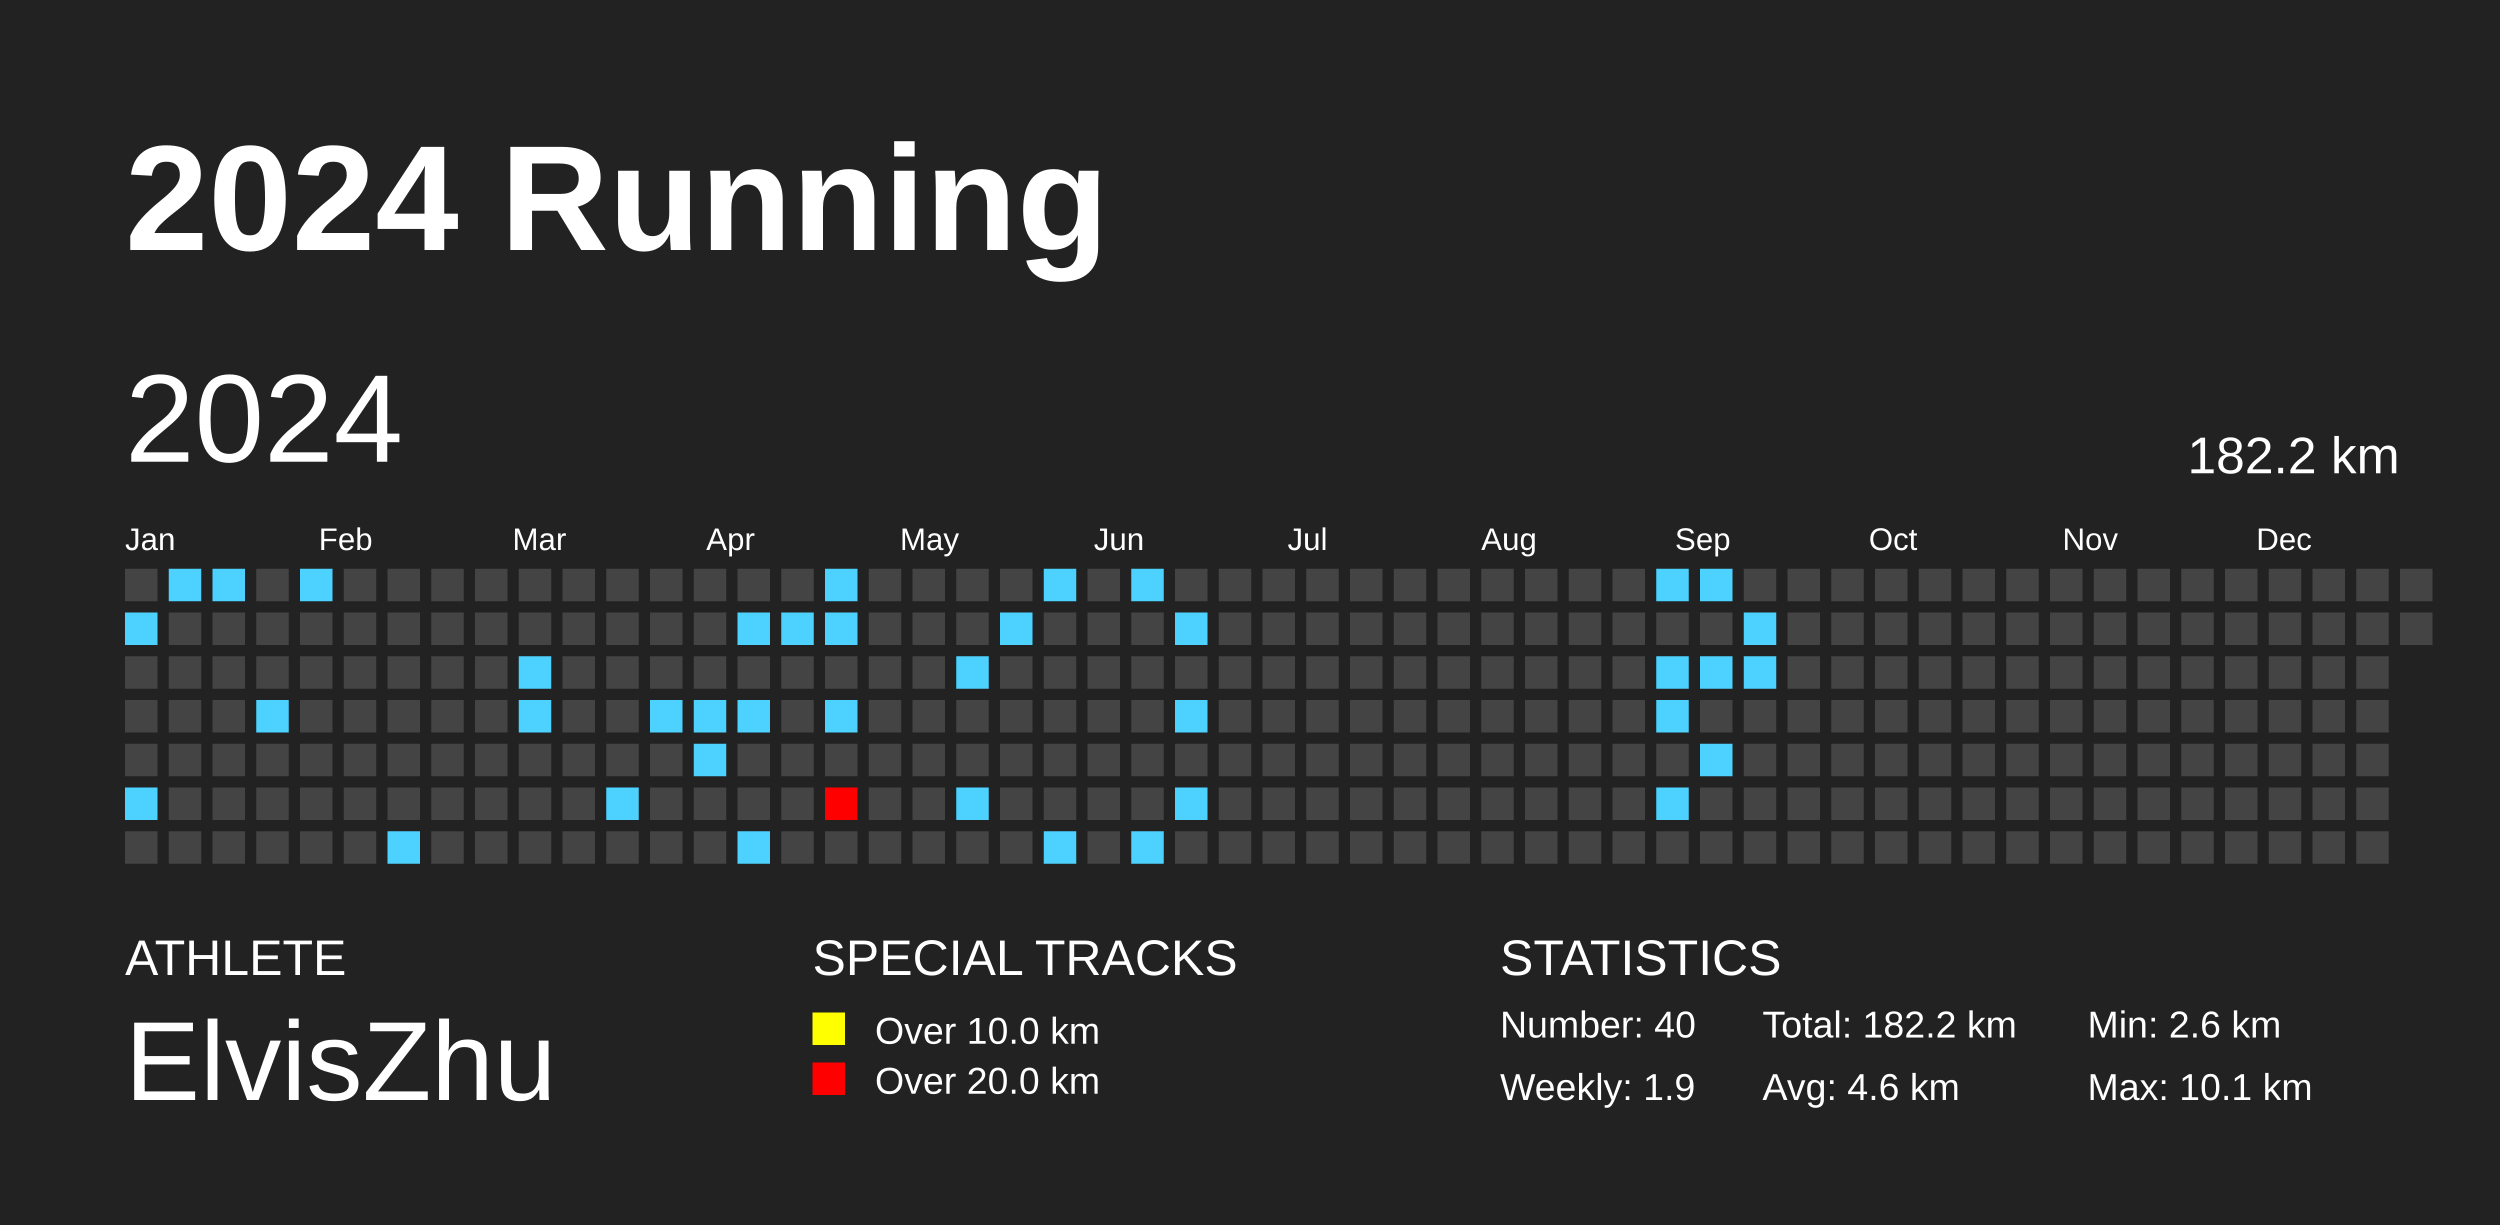
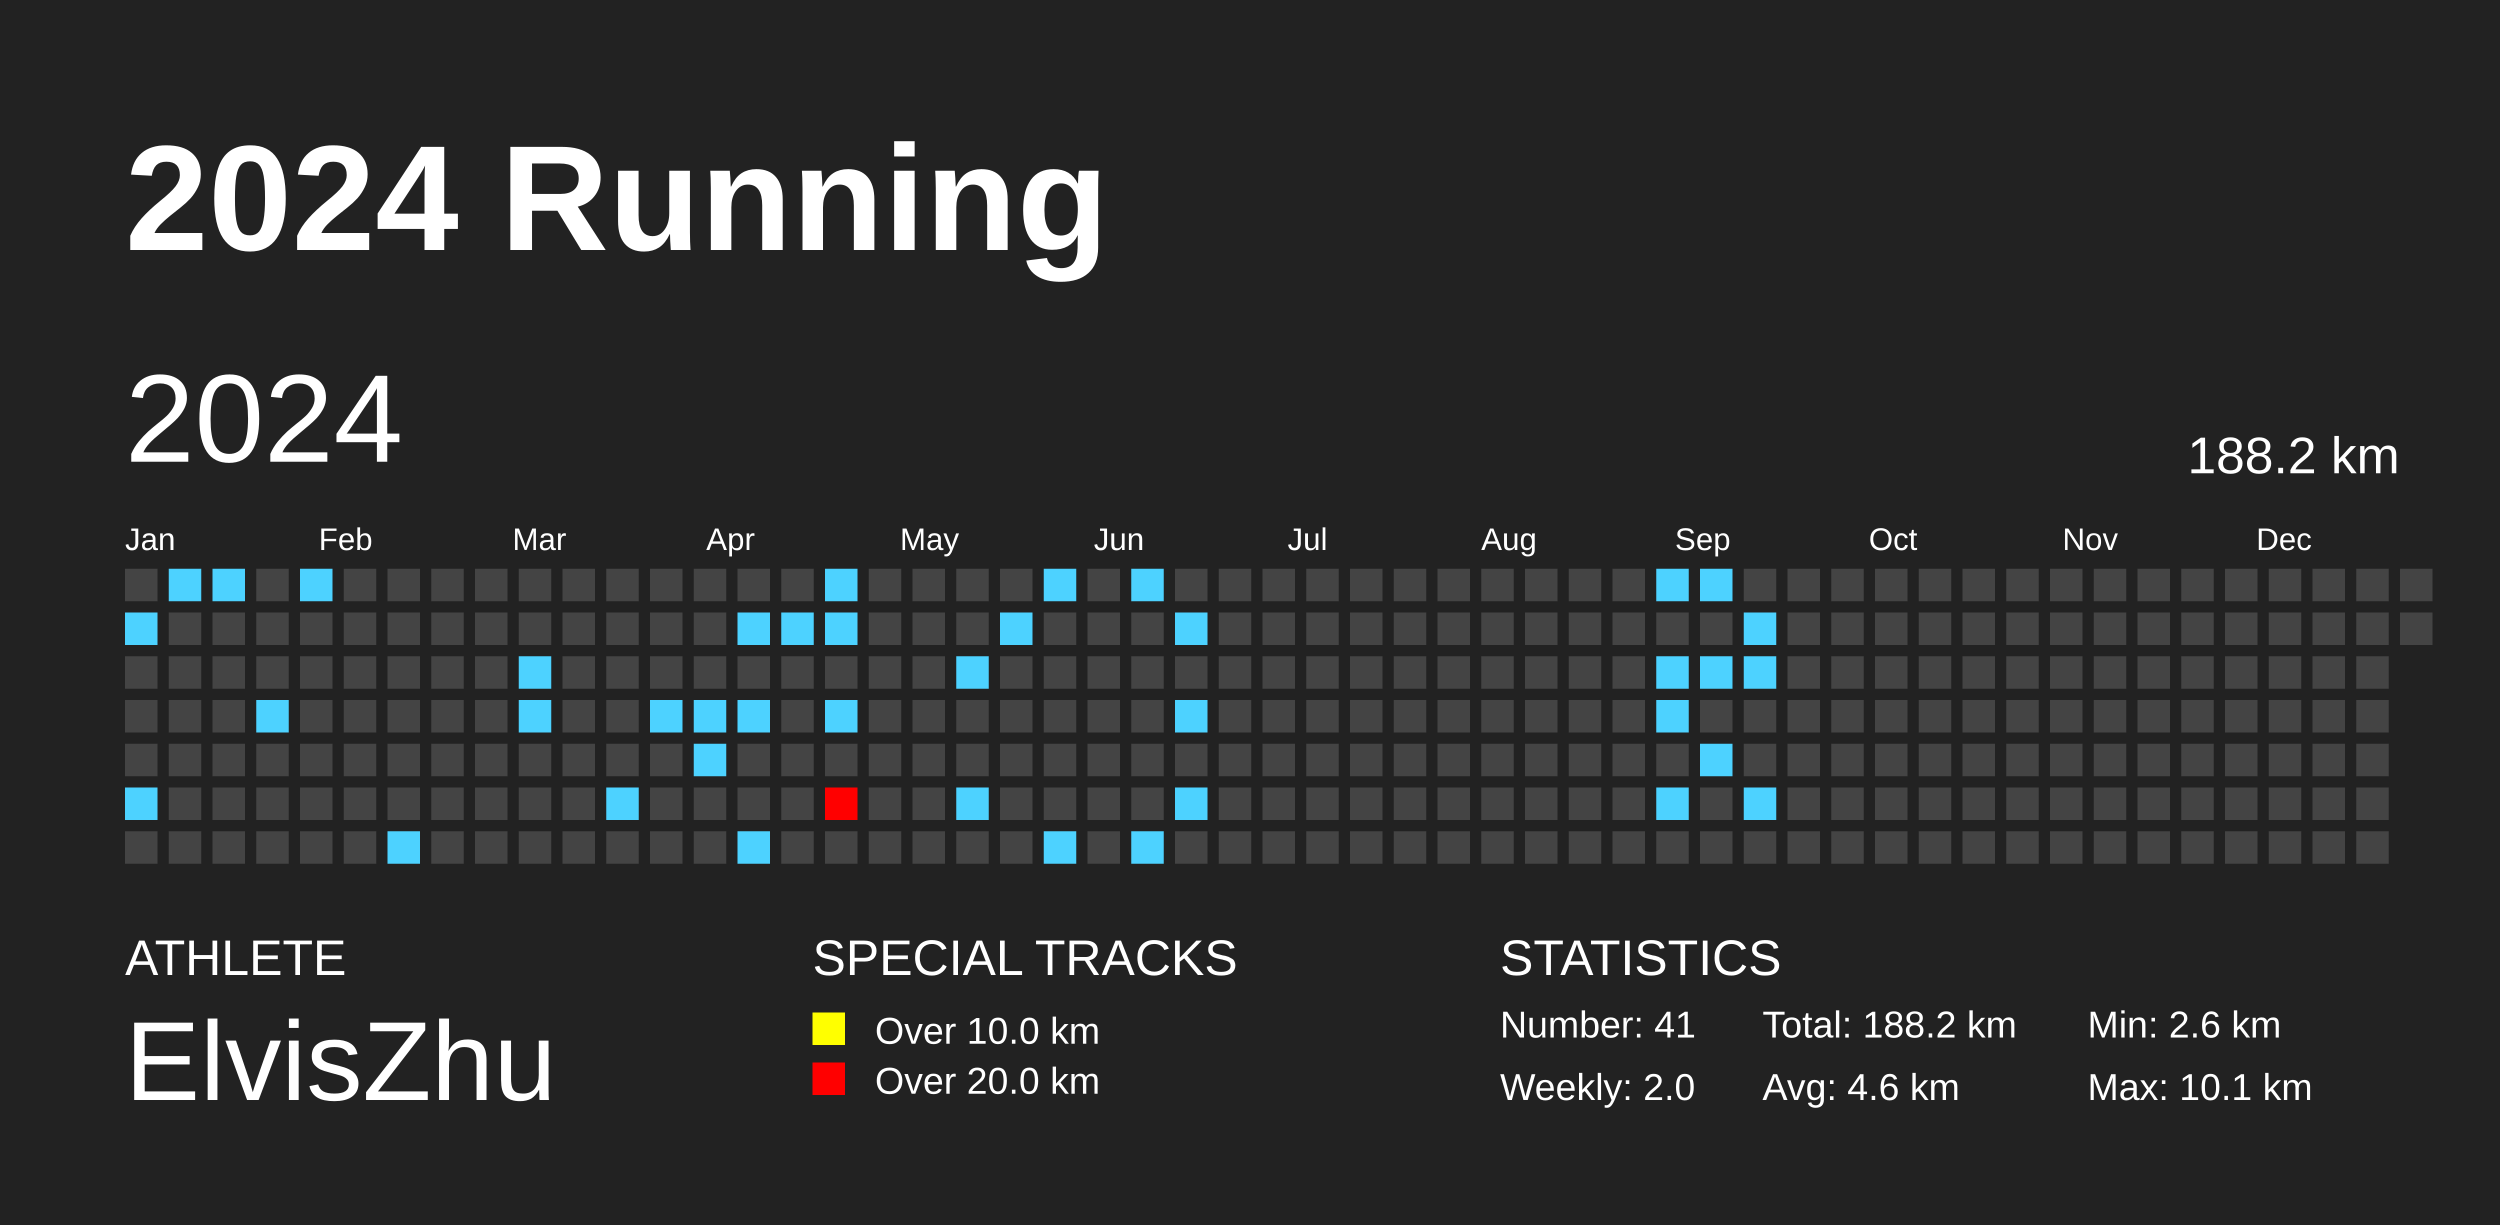
<svg xmlns="http://www.w3.org/2000/svg" baseProfile="full" height="98mm" version="1.1" viewBox="0,0,200,98" width="200mm">
  <defs />
  <rect fill="#222222" height="98" width="200" x="0" y="0" />
  <text fill="#FFFFFF" style="font-size:12px; font-family:Arial; font-weight:bold;" x="10" y="20">2024 Running</text>
  <text fill="#FFFFFF" style="font-size:4px; font-family:Arial" x="10" y="78">ATHLETE</text>
  <text fill="#FFFFFF" style="font-size:9px; font-family:Arial" x="10" y="88">ElvisZhu</text>
  <text fill="#FFFFFF" style="font-size:4px; font-family:Arial" x="65" y="78">SPECIAL TRACKS</text>
  <rect fill="yellow" height="2.6" width="2.6" x="65" y="81" />
  <text fill="#FFFFFF" style="font-size:3px; font-family:Arial" x="70" y="83.5">Over 10.0 km</text>
  <rect fill="red" height="2.6" width="2.6" x="65" y="85" />
  <text fill="#FFFFFF" style="font-size:3px; font-family:Arial" x="70" y="87.5">Over 20.0 km</text>
  <text fill="#FFFFFF" style="font-size:4px; font-family:Arial" x="120" y="78">STATISTICS</text>
-   <text fill="#FFFFFF" style="font-size:3px; font-family:Arial" x="120" y="83">Number: 40</text>
-   <text fill="#FFFFFF" style="font-size:3px; font-family:Arial" x="120" y="88">Weekly: 1.9</text>
-   <text fill="#FFFFFF" style="font-size:3px; font-family:Arial" x="141" y="83">Total: 182.2 km</text>
+   <text fill="#FFFFFF" style="font-size:3px; font-family:Arial" x="120" y="83">Number: 41</text>
+   <text fill="#FFFFFF" style="font-size:3px; font-family:Arial" x="120" y="88">Weekly: 2.0</text>
+   <text fill="#FFFFFF" style="font-size:3px; font-family:Arial" x="141" y="83">Total: 188.2 km</text>
  <text fill="#FFFFFF" style="font-size:3px; font-family:Arial" x="141" y="88">Avg: 4.6 km</text>
  <text fill="#FFFFFF" style="font-size:3px; font-family:Arial" x="167" y="83">Min: 2.6 km</text>
  <text fill="#FFFFFF" style="font-size:3px; font-family:Arial" x="167" y="88">Max: 10.1 km</text>
  <text dominant-baseline="hanging" fill="#FFFFFF" style="font-size:10.0px; font-family:Arial;" x="10" y="30">2024</text>
-   <text dominant-baseline="hanging" fill="#FFFFFF" style="font-size:4.125px; font-family:Arial;" x="175" y="35">182.2 km</text>
+   <text dominant-baseline="hanging" fill="#FFFFFF" style="font-size:4.125px; font-family:Arial;" x="175" y="35">188.2 km</text>
  <text fill="#FFFFFF" style="font-size:2.5px; font-family:Arial" x="10.0" y="44">Jan</text>
  <text fill="#FFFFFF" style="font-size:2.5px; font-family:Arial" x="25.5" y="44">Feb</text>
  <text fill="#FFFFFF" style="font-size:2.5px; font-family:Arial" x="41.0" y="44">Mar</text>
  <text fill="#FFFFFF" style="font-size:2.5px; font-family:Arial" x="56.5" y="44">Apr</text>
  <text fill="#FFFFFF" style="font-size:2.5px; font-family:Arial" x="72.0" y="44">May</text>
  <text fill="#FFFFFF" style="font-size:2.5px; font-family:Arial" x="87.5" y="44">Jun</text>
  <text fill="#FFFFFF" style="font-size:2.5px; font-family:Arial" x="103.0" y="44">Jul</text>
  <text fill="#FFFFFF" style="font-size:2.5px; font-family:Arial" x="118.5" y="44">Aug</text>
  <text fill="#FFFFFF" style="font-size:2.5px; font-family:Arial" x="134.0" y="44">Sep</text>
  <text fill="#FFFFFF" style="font-size:2.5px; font-family:Arial" x="149.5" y="44">Oct</text>
  <text fill="#FFFFFF" style="font-size:2.5px; font-family:Arial" x="165.0" y="44">Nov</text>
  <text fill="#FFFFFF" style="font-size:2.5px; font-family:Arial" x="180.5" y="44">Dec</text>
  <rect fill="#444444" height="2.6" width="2.6" x="10.0" y="45.5" />
  <rect fill="#4dd2ff" height="2.6" width="2.6" x="10.0" y="49.0" />
  <rect fill="#444444" height="2.6" width="2.6" x="10.0" y="52.5" />
  <rect fill="#444444" height="2.6" width="2.6" x="10.0" y="56.0" />
  <rect fill="#444444" height="2.6" width="2.6" x="10.0" y="59.5" />
  <rect fill="#4dd2ff" height="2.6" width="2.6" x="10.0" y="63.0" />
  <rect fill="#444444" height="2.6" width="2.6" x="10.0" y="66.5" />
  <rect fill="#4dd2ff" height="2.6" width="2.6" x="13.5" y="45.5" />
  <rect fill="#444444" height="2.6" width="2.6" x="13.5" y="49.0" />
  <rect fill="#444444" height="2.6" width="2.6" x="13.5" y="52.5" />
  <rect fill="#444444" height="2.6" width="2.6" x="13.5" y="56.0" />
  <rect fill="#444444" height="2.6" width="2.6" x="13.5" y="59.5" />
  <rect fill="#444444" height="2.6" width="2.6" x="13.5" y="63.0" />
  <rect fill="#444444" height="2.6" width="2.6" x="13.5" y="66.5" />
  <rect fill="#4dd2ff" height="2.6" width="2.6" x="17.0" y="45.5" />
  <rect fill="#444444" height="2.6" width="2.6" x="17.0" y="49.0" />
  <rect fill="#444444" height="2.6" width="2.6" x="17.0" y="52.5" />
  <rect fill="#444444" height="2.6" width="2.6" x="17.0" y="56.0" />
  <rect fill="#444444" height="2.6" width="2.6" x="17.0" y="59.5" />
  <rect fill="#444444" height="2.6" width="2.6" x="17.0" y="63.0" />
  <rect fill="#444444" height="2.6" width="2.6" x="17.0" y="66.5" />
  <rect fill="#444444" height="2.6" width="2.6" x="20.5" y="45.5" />
  <rect fill="#444444" height="2.6" width="2.6" x="20.5" y="49.0" />
  <rect fill="#444444" height="2.6" width="2.6" x="20.5" y="52.5" />
  <rect fill="#4dd2ff" height="2.6" width="2.6" x="20.5" y="56.0" />
  <rect fill="#444444" height="2.6" width="2.6" x="20.5" y="59.5" />
  <rect fill="#444444" height="2.6" width="2.6" x="20.5" y="63.0" />
  <rect fill="#444444" height="2.6" width="2.6" x="20.5" y="66.5" />
  <rect fill="#4dd2ff" height="2.6" width="2.6" x="24.0" y="45.5" />
  <rect fill="#444444" height="2.6" width="2.6" x="24.0" y="49.0" />
  <rect fill="#444444" height="2.6" width="2.6" x="24.0" y="52.5" />
  <rect fill="#444444" height="2.6" width="2.6" x="24.0" y="56.0" />
  <rect fill="#444444" height="2.6" width="2.6" x="24.0" y="59.5" />
  <rect fill="#444444" height="2.6" width="2.6" x="24.0" y="63.0" />
  <rect fill="#444444" height="2.6" width="2.6" x="24.0" y="66.5" />
  <rect fill="#444444" height="2.6" width="2.6" x="27.5" y="45.5" />
  <rect fill="#444444" height="2.6" width="2.6" x="27.5" y="49.0" />
  <rect fill="#444444" height="2.6" width="2.6" x="27.5" y="52.5" />
  <rect fill="#444444" height="2.6" width="2.6" x="27.5" y="56.0" />
  <rect fill="#444444" height="2.6" width="2.6" x="27.5" y="59.5" />
  <rect fill="#444444" height="2.6" width="2.6" x="27.5" y="63.0" />
  <rect fill="#444444" height="2.6" width="2.6" x="27.5" y="66.5" />
  <rect fill="#444444" height="2.6" width="2.6" x="31.0" y="45.5" />
  <rect fill="#444444" height="2.6" width="2.6" x="31.0" y="49.0" />
  <rect fill="#444444" height="2.6" width="2.6" x="31.0" y="52.5" />
  <rect fill="#444444" height="2.6" width="2.6" x="31.0" y="56.0" />
  <rect fill="#444444" height="2.6" width="2.6" x="31.0" y="59.5" />
  <rect fill="#444444" height="2.6" width="2.6" x="31.0" y="63.0" />
  <rect fill="#4dd2ff" height="2.6" width="2.6" x="31.0" y="66.5" />
  <rect fill="#444444" height="2.6" width="2.6" x="34.5" y="45.5" />
  <rect fill="#444444" height="2.6" width="2.6" x="34.5" y="49.0" />
  <rect fill="#444444" height="2.6" width="2.6" x="34.5" y="52.5" />
  <rect fill="#444444" height="2.6" width="2.6" x="34.5" y="56.0" />
  <rect fill="#444444" height="2.6" width="2.6" x="34.5" y="59.5" />
  <rect fill="#444444" height="2.6" width="2.6" x="34.5" y="63.0" />
  <rect fill="#444444" height="2.6" width="2.6" x="34.5" y="66.5" />
  <rect fill="#444444" height="2.6" width="2.6" x="38.0" y="45.5" />
  <rect fill="#444444" height="2.6" width="2.6" x="38.0" y="49.0" />
  <rect fill="#444444" height="2.6" width="2.6" x="38.0" y="52.5" />
  <rect fill="#444444" height="2.6" width="2.6" x="38.0" y="56.0" />
  <rect fill="#444444" height="2.6" width="2.6" x="38.0" y="59.5" />
  <rect fill="#444444" height="2.6" width="2.6" x="38.0" y="63.0" />
  <rect fill="#444444" height="2.6" width="2.6" x="38.0" y="66.5" />
  <rect fill="#444444" height="2.6" width="2.6" x="41.5" y="45.5" />
  <rect fill="#444444" height="2.6" width="2.6" x="41.5" y="49.0" />
  <rect fill="#4dd2ff" height="2.6" width="2.6" x="41.5" y="52.5" />
  <rect fill="#4dd2ff" height="2.6" width="2.6" x="41.5" y="56.0" />
  <rect fill="#444444" height="2.6" width="2.6" x="41.5" y="59.5" />
  <rect fill="#444444" height="2.6" width="2.6" x="41.5" y="63.0" />
  <rect fill="#444444" height="2.6" width="2.6" x="41.5" y="66.5" />
  <rect fill="#444444" height="2.6" width="2.6" x="45.0" y="45.5" />
  <rect fill="#444444" height="2.6" width="2.6" x="45.0" y="49.0" />
  <rect fill="#444444" height="2.6" width="2.6" x="45.0" y="52.5" />
  <rect fill="#444444" height="2.6" width="2.6" x="45.0" y="56.0" />
  <rect fill="#444444" height="2.6" width="2.6" x="45.0" y="59.5" />
  <rect fill="#444444" height="2.6" width="2.6" x="45.0" y="63.0" />
  <rect fill="#444444" height="2.6" width="2.6" x="45.0" y="66.5" />
  <rect fill="#444444" height="2.6" width="2.6" x="48.5" y="45.5" />
  <rect fill="#444444" height="2.6" width="2.6" x="48.5" y="49.0" />
  <rect fill="#444444" height="2.6" width="2.6" x="48.5" y="52.5" />
  <rect fill="#444444" height="2.6" width="2.6" x="48.5" y="56.0" />
  <rect fill="#444444" height="2.6" width="2.6" x="48.5" y="59.5" />
  <rect fill="#4dd2ff" height="2.6" width="2.6" x="48.5" y="63.0" />
  <rect fill="#444444" height="2.6" width="2.6" x="48.5" y="66.5" />
  <rect fill="#444444" height="2.6" width="2.6" x="52.0" y="45.5" />
  <rect fill="#444444" height="2.6" width="2.6" x="52.0" y="49.0" />
  <rect fill="#444444" height="2.6" width="2.6" x="52.0" y="52.5" />
  <rect fill="#4dd2ff" height="2.6" width="2.6" x="52.0" y="56.0" />
  <rect fill="#444444" height="2.6" width="2.6" x="52.0" y="59.5" />
  <rect fill="#444444" height="2.6" width="2.6" x="52.0" y="63.0" />
  <rect fill="#444444" height="2.6" width="2.6" x="52.0" y="66.5" />
  <rect fill="#444444" height="2.6" width="2.6" x="55.5" y="45.5" />
  <rect fill="#444444" height="2.6" width="2.6" x="55.5" y="49.0" />
  <rect fill="#444444" height="2.6" width="2.6" x="55.5" y="52.5" />
  <rect fill="#4dd2ff" height="2.6" width="2.6" x="55.5" y="56.0" />
  <rect fill="#4dd2ff" height="2.6" width="2.6" x="55.5" y="59.5" />
  <rect fill="#444444" height="2.6" width="2.6" x="55.5" y="63.0" />
  <rect fill="#444444" height="2.6" width="2.6" x="55.5" y="66.5" />
  <rect fill="#444444" height="2.6" width="2.6" x="59.0" y="45.5" />
  <rect fill="#4dd2ff" height="2.6" width="2.6" x="59.0" y="49.0" />
  <rect fill="#444444" height="2.6" width="2.6" x="59.0" y="52.5" />
  <rect fill="#4dd2ff" height="2.6" width="2.6" x="59.0" y="56.0" />
  <rect fill="#444444" height="2.6" width="2.6" x="59.0" y="59.5" />
  <rect fill="#444444" height="2.6" width="2.6" x="59.0" y="63.0" />
  <rect fill="#4dd2ff" height="2.6" width="2.6" x="59.0" y="66.5" />
  <rect fill="#444444" height="2.6" width="2.6" x="62.5" y="45.5" />
  <rect fill="#4dd2ff" height="2.6" width="2.6" x="62.5" y="49.0" />
  <rect fill="#444444" height="2.6" width="2.6" x="62.5" y="52.5" />
  <rect fill="#444444" height="2.6" width="2.6" x="62.5" y="56.0" />
  <rect fill="#444444" height="2.6" width="2.6" x="62.5" y="59.5" />
  <rect fill="#444444" height="2.6" width="2.6" x="62.5" y="63.0" />
  <rect fill="#444444" height="2.6" width="2.6" x="62.5" y="66.5" />
  <rect fill="#4dd2ff" height="2.6" width="2.6" x="66.0" y="45.5" />
  <rect fill="#4dd2ff" height="2.6" width="2.6" x="66.0" y="49.0" />
  <rect fill="#444444" height="2.6" width="2.6" x="66.0" y="52.5" />
  <rect fill="#4dd2ff" height="2.6" width="2.6" x="66.0" y="56.0" />
  <rect fill="#444444" height="2.6" width="2.6" x="66.0" y="59.5" />
  <rect fill="#ff0000" height="2.6" width="2.6" x="66.0" y="63.0" />
  <rect fill="#444444" height="2.6" width="2.6" x="66.0" y="66.5" />
  <rect fill="#444444" height="2.6" width="2.6" x="69.5" y="45.5" />
  <rect fill="#444444" height="2.6" width="2.6" x="69.5" y="49.0" />
  <rect fill="#444444" height="2.6" width="2.6" x="69.5" y="52.5" />
  <rect fill="#444444" height="2.6" width="2.6" x="69.5" y="56.0" />
  <rect fill="#444444" height="2.6" width="2.6" x="69.5" y="59.5" />
  <rect fill="#444444" height="2.6" width="2.6" x="69.5" y="63.0" />
  <rect fill="#444444" height="2.6" width="2.6" x="69.5" y="66.5" />
  <rect fill="#444444" height="2.6" width="2.6" x="73.0" y="45.5" />
  <rect fill="#444444" height="2.6" width="2.6" x="73.0" y="49.0" />
  <rect fill="#444444" height="2.6" width="2.6" x="73.0" y="52.5" />
  <rect fill="#444444" height="2.6" width="2.6" x="73.0" y="56.0" />
  <rect fill="#444444" height="2.6" width="2.6" x="73.0" y="59.5" />
  <rect fill="#444444" height="2.6" width="2.6" x="73.0" y="63.0" />
  <rect fill="#444444" height="2.6" width="2.6" x="73.0" y="66.5" />
  <rect fill="#444444" height="2.6" width="2.6" x="76.5" y="45.5" />
  <rect fill="#444444" height="2.6" width="2.6" x="76.5" y="49.0" />
  <rect fill="#4dd2ff" height="2.6" width="2.6" x="76.5" y="52.5" />
  <rect fill="#444444" height="2.6" width="2.6" x="76.5" y="56.0" />
  <rect fill="#444444" height="2.6" width="2.6" x="76.5" y="59.5" />
  <rect fill="#4dd2ff" height="2.6" width="2.6" x="76.5" y="63.0" />
  <rect fill="#444444" height="2.6" width="2.6" x="76.5" y="66.5" />
  <rect fill="#444444" height="2.6" width="2.6" x="80.0" y="45.5" />
  <rect fill="#4dd2ff" height="2.6" width="2.6" x="80.0" y="49.0" />
  <rect fill="#444444" height="2.6" width="2.6" x="80.0" y="52.5" />
  <rect fill="#444444" height="2.6" width="2.6" x="80.0" y="56.0" />
  <rect fill="#444444" height="2.6" width="2.6" x="80.0" y="59.5" />
  <rect fill="#444444" height="2.6" width="2.6" x="80.0" y="63.0" />
  <rect fill="#444444" height="2.6" width="2.6" x="80.0" y="66.5" />
  <rect fill="#4dd2ff" height="2.6" width="2.6" x="83.5" y="45.5" />
  <rect fill="#444444" height="2.6" width="2.6" x="83.5" y="49.0" />
  <rect fill="#444444" height="2.6" width="2.6" x="83.5" y="52.5" />
  <rect fill="#444444" height="2.6" width="2.6" x="83.5" y="56.0" />
  <rect fill="#444444" height="2.6" width="2.6" x="83.5" y="59.5" />
  <rect fill="#444444" height="2.6" width="2.6" x="83.5" y="63.0" />
  <rect fill="#4dd2ff" height="2.6" width="2.6" x="83.5" y="66.5" />
  <rect fill="#444444" height="2.6" width="2.6" x="87.0" y="45.5" />
  <rect fill="#444444" height="2.6" width="2.6" x="87.0" y="49.0" />
  <rect fill="#444444" height="2.6" width="2.6" x="87.0" y="52.5" />
  <rect fill="#444444" height="2.6" width="2.6" x="87.0" y="56.0" />
  <rect fill="#444444" height="2.6" width="2.6" x="87.0" y="59.5" />
  <rect fill="#444444" height="2.6" width="2.6" x="87.0" y="63.0" />
  <rect fill="#444444" height="2.6" width="2.6" x="87.0" y="66.5" />
  <rect fill="#4dd2ff" height="2.6" width="2.6" x="90.5" y="45.5" />
  <rect fill="#444444" height="2.6" width="2.6" x="90.5" y="49.0" />
  <rect fill="#444444" height="2.6" width="2.6" x="90.5" y="52.5" />
  <rect fill="#444444" height="2.6" width="2.6" x="90.5" y="56.0" />
  <rect fill="#444444" height="2.6" width="2.6" x="90.5" y="59.5" />
  <rect fill="#444444" height="2.6" width="2.6" x="90.5" y="63.0" />
  <rect fill="#4dd2ff" height="2.6" width="2.6" x="90.5" y="66.5" />
  <rect fill="#444444" height="2.6" width="2.6" x="94.0" y="45.5" />
  <rect fill="#4dd2ff" height="2.6" width="2.6" x="94.0" y="49.0" />
  <rect fill="#444444" height="2.6" width="2.6" x="94.0" y="52.5" />
  <rect fill="#4dd2ff" height="2.6" width="2.6" x="94.0" y="56.0" />
  <rect fill="#444444" height="2.6" width="2.6" x="94.0" y="59.5" />
  <rect fill="#4dd2ff" height="2.6" width="2.6" x="94.0" y="63.0" />
  <rect fill="#444444" height="2.6" width="2.6" x="94.0" y="66.5" />
  <rect fill="#444444" height="2.6" width="2.6" x="97.5" y="45.5" />
  <rect fill="#444444" height="2.6" width="2.6" x="97.5" y="49.0" />
  <rect fill="#444444" height="2.6" width="2.6" x="97.5" y="52.5" />
  <rect fill="#444444" height="2.6" width="2.6" x="97.5" y="56.0" />
  <rect fill="#444444" height="2.6" width="2.6" x="97.5" y="59.5" />
  <rect fill="#444444" height="2.6" width="2.6" x="97.5" y="63.0" />
  <rect fill="#444444" height="2.6" width="2.6" x="97.5" y="66.5" />
  <rect fill="#444444" height="2.6" width="2.6" x="101.0" y="45.5" />
  <rect fill="#444444" height="2.6" width="2.6" x="101.0" y="49.0" />
  <rect fill="#444444" height="2.6" width="2.6" x="101.0" y="52.5" />
  <rect fill="#444444" height="2.6" width="2.6" x="101.0" y="56.0" />
  <rect fill="#444444" height="2.6" width="2.6" x="101.0" y="59.5" />
  <rect fill="#444444" height="2.6" width="2.6" x="101.0" y="63.0" />
  <rect fill="#444444" height="2.6" width="2.6" x="101.0" y="66.5" />
  <rect fill="#444444" height="2.6" width="2.6" x="104.5" y="45.5" />
  <rect fill="#444444" height="2.6" width="2.6" x="104.5" y="49.0" />
  <rect fill="#444444" height="2.6" width="2.6" x="104.5" y="52.5" />
  <rect fill="#444444" height="2.6" width="2.6" x="104.5" y="56.0" />
  <rect fill="#444444" height="2.6" width="2.6" x="104.5" y="59.5" />
  <rect fill="#444444" height="2.6" width="2.6" x="104.5" y="63.0" />
  <rect fill="#444444" height="2.6" width="2.6" x="104.5" y="66.5" />
  <rect fill="#444444" height="2.6" width="2.6" x="108.0" y="45.5" />
  <rect fill="#444444" height="2.6" width="2.6" x="108.0" y="49.0" />
  <rect fill="#444444" height="2.6" width="2.6" x="108.0" y="52.5" />
  <rect fill="#444444" height="2.6" width="2.6" x="108.0" y="56.0" />
  <rect fill="#444444" height="2.6" width="2.6" x="108.0" y="59.5" />
  <rect fill="#444444" height="2.6" width="2.6" x="108.0" y="63.0" />
  <rect fill="#444444" height="2.6" width="2.6" x="108.0" y="66.5" />
  <rect fill="#444444" height="2.6" width="2.6" x="111.5" y="45.5" />
  <rect fill="#444444" height="2.6" width="2.6" x="111.5" y="49.0" />
  <rect fill="#444444" height="2.6" width="2.6" x="111.5" y="52.5" />
  <rect fill="#444444" height="2.6" width="2.6" x="111.5" y="56.0" />
  <rect fill="#444444" height="2.6" width="2.6" x="111.5" y="59.5" />
  <rect fill="#444444" height="2.6" width="2.6" x="111.5" y="63.0" />
  <rect fill="#444444" height="2.6" width="2.6" x="111.5" y="66.5" />
  <rect fill="#444444" height="2.6" width="2.6" x="115.0" y="45.5" />
  <rect fill="#444444" height="2.6" width="2.6" x="115.0" y="49.0" />
  <rect fill="#444444" height="2.6" width="2.6" x="115.0" y="52.5" />
  <rect fill="#444444" height="2.6" width="2.6" x="115.0" y="56.0" />
  <rect fill="#444444" height="2.6" width="2.6" x="115.0" y="59.5" />
  <rect fill="#444444" height="2.6" width="2.6" x="115.0" y="63.0" />
  <rect fill="#444444" height="2.6" width="2.6" x="115.0" y="66.5" />
  <rect fill="#444444" height="2.6" width="2.6" x="118.5" y="45.5" />
  <rect fill="#444444" height="2.6" width="2.6" x="118.5" y="49.0" />
  <rect fill="#444444" height="2.6" width="2.6" x="118.5" y="52.5" />
  <rect fill="#444444" height="2.6" width="2.6" x="118.5" y="56.0" />
  <rect fill="#444444" height="2.6" width="2.6" x="118.5" y="59.5" />
  <rect fill="#444444" height="2.6" width="2.6" x="118.5" y="63.0" />
  <rect fill="#444444" height="2.6" width="2.6" x="118.5" y="66.5" />
  <rect fill="#444444" height="2.6" width="2.6" x="122.0" y="45.5" />
  <rect fill="#444444" height="2.6" width="2.6" x="122.0" y="49.0" />
  <rect fill="#444444" height="2.6" width="2.6" x="122.0" y="52.5" />
  <rect fill="#444444" height="2.6" width="2.6" x="122.0" y="56.0" />
  <rect fill="#444444" height="2.6" width="2.6" x="122.0" y="59.5" />
  <rect fill="#444444" height="2.6" width="2.6" x="122.0" y="63.0" />
  <rect fill="#444444" height="2.6" width="2.6" x="122.0" y="66.5" />
  <rect fill="#444444" height="2.6" width="2.6" x="125.5" y="45.5" />
  <rect fill="#444444" height="2.6" width="2.6" x="125.5" y="49.0" />
  <rect fill="#444444" height="2.6" width="2.6" x="125.5" y="52.5" />
  <rect fill="#444444" height="2.6" width="2.6" x="125.5" y="56.0" />
  <rect fill="#444444" height="2.6" width="2.6" x="125.5" y="59.5" />
  <rect fill="#444444" height="2.6" width="2.6" x="125.5" y="63.0" />
  <rect fill="#444444" height="2.6" width="2.6" x="125.5" y="66.5" />
  <rect fill="#444444" height="2.6" width="2.6" x="129.0" y="45.5" />
  <rect fill="#444444" height="2.6" width="2.6" x="129.0" y="49.0" />
  <rect fill="#444444" height="2.6" width="2.6" x="129.0" y="52.5" />
  <rect fill="#444444" height="2.6" width="2.6" x="129.0" y="56.0" />
  <rect fill="#444444" height="2.6" width="2.6" x="129.0" y="59.5" />
  <rect fill="#444444" height="2.6" width="2.6" x="129.0" y="63.0" />
  <rect fill="#444444" height="2.6" width="2.6" x="129.0" y="66.5" />
  <rect fill="#4dd2ff" height="2.6" width="2.6" x="132.5" y="45.5" />
  <rect fill="#444444" height="2.6" width="2.6" x="132.5" y="49.0" />
  <rect fill="#4dd2ff" height="2.6" width="2.6" x="132.5" y="52.5" />
  <rect fill="#4dd2ff" height="2.6" width="2.6" x="132.5" y="56.0" />
  <rect fill="#444444" height="2.6" width="2.6" x="132.5" y="59.5" />
  <rect fill="#4dd2ff" height="2.6" width="2.6" x="132.5" y="63.0" />
  <rect fill="#444444" height="2.6" width="2.6" x="132.5" y="66.5" />
  <rect fill="#4dd2ff" height="2.6" width="2.6" x="136.0" y="45.5" />
  <rect fill="#444444" height="2.6" width="2.6" x="136.0" y="49.0" />
  <rect fill="#4dd2ff" height="2.6" width="2.6" x="136.0" y="52.5" />
  <rect fill="#444444" height="2.6" width="2.6" x="136.0" y="56.0" />
  <rect fill="#4dd2ff" height="2.6" width="2.6" x="136.0" y="59.5" />
  <rect fill="#444444" height="2.6" width="2.6" x="136.0" y="63.0" />
  <rect fill="#444444" height="2.6" width="2.6" x="136.0" y="66.5" />
  <rect fill="#444444" height="2.6" width="2.6" x="139.5" y="45.5" />
  <rect fill="#4dd2ff" height="2.6" width="2.6" x="139.5" y="49.0" />
  <rect fill="#4dd2ff" height="2.6" width="2.6" x="139.5" y="52.5" />
  <rect fill="#444444" height="2.6" width="2.6" x="139.5" y="56.0" />
  <rect fill="#444444" height="2.6" width="2.6" x="139.5" y="59.5" />
-   <rect fill="#444444" height="2.6" width="2.6" x="139.5" y="63.0" />
+   <rect fill="#4dd2ff" height="2.6" width="2.6" x="139.5" y="63.0" />
  <rect fill="#444444" height="2.6" width="2.6" x="139.5" y="66.5" />
  <rect fill="#444444" height="2.6" width="2.6" x="143.0" y="45.5" />
  <rect fill="#444444" height="2.6" width="2.6" x="143.0" y="49.0" />
  <rect fill="#444444" height="2.6" width="2.6" x="143.0" y="52.5" />
  <rect fill="#444444" height="2.6" width="2.6" x="143.0" y="56.0" />
  <rect fill="#444444" height="2.6" width="2.6" x="143.0" y="59.5" />
  <rect fill="#444444" height="2.6" width="2.6" x="143.0" y="63.0" />
  <rect fill="#444444" height="2.6" width="2.6" x="143.0" y="66.5" />
  <rect fill="#444444" height="2.6" width="2.6" x="146.5" y="45.5" />
  <rect fill="#444444" height="2.6" width="2.6" x="146.5" y="49.0" />
  <rect fill="#444444" height="2.6" width="2.6" x="146.5" y="52.5" />
  <rect fill="#444444" height="2.6" width="2.6" x="146.5" y="56.0" />
  <rect fill="#444444" height="2.6" width="2.6" x="146.5" y="59.5" />
  <rect fill="#444444" height="2.6" width="2.6" x="146.5" y="63.0" />
  <rect fill="#444444" height="2.6" width="2.6" x="146.5" y="66.5" />
  <rect fill="#444444" height="2.6" width="2.6" x="150.0" y="45.5" />
  <rect fill="#444444" height="2.6" width="2.6" x="150.0" y="49.0" />
  <rect fill="#444444" height="2.6" width="2.6" x="150.0" y="52.5" />
  <rect fill="#444444" height="2.6" width="2.6" x="150.0" y="56.0" />
  <rect fill="#444444" height="2.6" width="2.6" x="150.0" y="59.5" />
  <rect fill="#444444" height="2.6" width="2.6" x="150.0" y="63.0" />
  <rect fill="#444444" height="2.6" width="2.6" x="150.0" y="66.5" />
  <rect fill="#444444" height="2.6" width="2.6" x="153.5" y="45.5" />
  <rect fill="#444444" height="2.6" width="2.6" x="153.5" y="49.0" />
  <rect fill="#444444" height="2.6" width="2.6" x="153.5" y="52.5" />
  <rect fill="#444444" height="2.6" width="2.6" x="153.5" y="56.0" />
  <rect fill="#444444" height="2.6" width="2.6" x="153.5" y="59.5" />
  <rect fill="#444444" height="2.6" width="2.6" x="153.5" y="63.0" />
  <rect fill="#444444" height="2.6" width="2.6" x="153.5" y="66.5" />
  <rect fill="#444444" height="2.6" width="2.6" x="157.0" y="45.5" />
  <rect fill="#444444" height="2.6" width="2.6" x="157.0" y="49.0" />
  <rect fill="#444444" height="2.6" width="2.6" x="157.0" y="52.5" />
  <rect fill="#444444" height="2.6" width="2.6" x="157.0" y="56.0" />
  <rect fill="#444444" height="2.6" width="2.6" x="157.0" y="59.5" />
  <rect fill="#444444" height="2.6" width="2.6" x="157.0" y="63.0" />
  <rect fill="#444444" height="2.6" width="2.6" x="157.0" y="66.5" />
  <rect fill="#444444" height="2.6" width="2.6" x="160.5" y="45.5" />
  <rect fill="#444444" height="2.6" width="2.6" x="160.5" y="49.0" />
  <rect fill="#444444" height="2.6" width="2.6" x="160.5" y="52.5" />
  <rect fill="#444444" height="2.6" width="2.6" x="160.5" y="56.0" />
  <rect fill="#444444" height="2.6" width="2.6" x="160.5" y="59.5" />
  <rect fill="#444444" height="2.6" width="2.6" x="160.5" y="63.0" />
  <rect fill="#444444" height="2.6" width="2.6" x="160.5" y="66.5" />
  <rect fill="#444444" height="2.6" width="2.6" x="164.0" y="45.5" />
  <rect fill="#444444" height="2.6" width="2.6" x="164.0" y="49.0" />
  <rect fill="#444444" height="2.6" width="2.6" x="164.0" y="52.5" />
  <rect fill="#444444" height="2.6" width="2.6" x="164.0" y="56.0" />
  <rect fill="#444444" height="2.6" width="2.6" x="164.0" y="59.5" />
  <rect fill="#444444" height="2.6" width="2.6" x="164.0" y="63.0" />
  <rect fill="#444444" height="2.6" width="2.6" x="164.0" y="66.5" />
  <rect fill="#444444" height="2.6" width="2.6" x="167.5" y="45.5" />
  <rect fill="#444444" height="2.6" width="2.6" x="167.5" y="49.0" />
  <rect fill="#444444" height="2.6" width="2.6" x="167.5" y="52.5" />
  <rect fill="#444444" height="2.6" width="2.6" x="167.5" y="56.0" />
  <rect fill="#444444" height="2.6" width="2.6" x="167.5" y="59.5" />
  <rect fill="#444444" height="2.6" width="2.6" x="167.5" y="63.0" />
  <rect fill="#444444" height="2.6" width="2.6" x="167.5" y="66.5" />
  <rect fill="#444444" height="2.6" width="2.6" x="171.0" y="45.5" />
  <rect fill="#444444" height="2.6" width="2.6" x="171.0" y="49.0" />
  <rect fill="#444444" height="2.6" width="2.6" x="171.0" y="52.5" />
  <rect fill="#444444" height="2.6" width="2.6" x="171.0" y="56.0" />
  <rect fill="#444444" height="2.6" width="2.6" x="171.0" y="59.5" />
  <rect fill="#444444" height="2.6" width="2.6" x="171.0" y="63.0" />
  <rect fill="#444444" height="2.6" width="2.6" x="171.0" y="66.5" />
  <rect fill="#444444" height="2.6" width="2.6" x="174.5" y="45.5" />
  <rect fill="#444444" height="2.6" width="2.6" x="174.5" y="49.0" />
  <rect fill="#444444" height="2.6" width="2.6" x="174.5" y="52.5" />
  <rect fill="#444444" height="2.6" width="2.6" x="174.5" y="56.0" />
  <rect fill="#444444" height="2.6" width="2.6" x="174.5" y="59.5" />
  <rect fill="#444444" height="2.6" width="2.6" x="174.5" y="63.0" />
  <rect fill="#444444" height="2.6" width="2.6" x="174.5" y="66.5" />
  <rect fill="#444444" height="2.6" width="2.6" x="178.0" y="45.5" />
  <rect fill="#444444" height="2.6" width="2.6" x="178.0" y="49.0" />
  <rect fill="#444444" height="2.6" width="2.6" x="178.0" y="52.5" />
  <rect fill="#444444" height="2.6" width="2.6" x="178.0" y="56.0" />
  <rect fill="#444444" height="2.6" width="2.6" x="178.0" y="59.5" />
  <rect fill="#444444" height="2.6" width="2.6" x="178.0" y="63.0" />
  <rect fill="#444444" height="2.6" width="2.6" x="178.0" y="66.5" />
  <rect fill="#444444" height="2.6" width="2.6" x="181.5" y="45.5" />
  <rect fill="#444444" height="2.6" width="2.6" x="181.5" y="49.0" />
  <rect fill="#444444" height="2.6" width="2.6" x="181.5" y="52.5" />
  <rect fill="#444444" height="2.6" width="2.6" x="181.5" y="56.0" />
  <rect fill="#444444" height="2.6" width="2.6" x="181.5" y="59.5" />
  <rect fill="#444444" height="2.6" width="2.6" x="181.5" y="63.0" />
  <rect fill="#444444" height="2.6" width="2.6" x="181.5" y="66.5" />
  <rect fill="#444444" height="2.6" width="2.6" x="185.0" y="45.5" />
  <rect fill="#444444" height="2.6" width="2.6" x="185.0" y="49.0" />
  <rect fill="#444444" height="2.6" width="2.6" x="185.0" y="52.5" />
  <rect fill="#444444" height="2.6" width="2.6" x="185.0" y="56.0" />
  <rect fill="#444444" height="2.6" width="2.6" x="185.0" y="59.5" />
  <rect fill="#444444" height="2.6" width="2.6" x="185.0" y="63.0" />
  <rect fill="#444444" height="2.6" width="2.6" x="185.0" y="66.5" />
  <rect fill="#444444" height="2.6" width="2.6" x="188.5" y="45.5" />
  <rect fill="#444444" height="2.6" width="2.6" x="188.5" y="49.0" />
  <rect fill="#444444" height="2.6" width="2.6" x="188.5" y="52.5" />
  <rect fill="#444444" height="2.6" width="2.6" x="188.5" y="56.0" />
  <rect fill="#444444" height="2.6" width="2.6" x="188.5" y="59.5" />
  <rect fill="#444444" height="2.6" width="2.6" x="188.5" y="63.0" />
  <rect fill="#444444" height="2.6" width="2.6" x="188.5" y="66.5" />
  <rect fill="#444444" height="2.6" width="2.6" x="192.0" y="45.5" />
  <rect fill="#444444" height="2.6" width="2.6" x="192.0" y="49.0" />
</svg>
